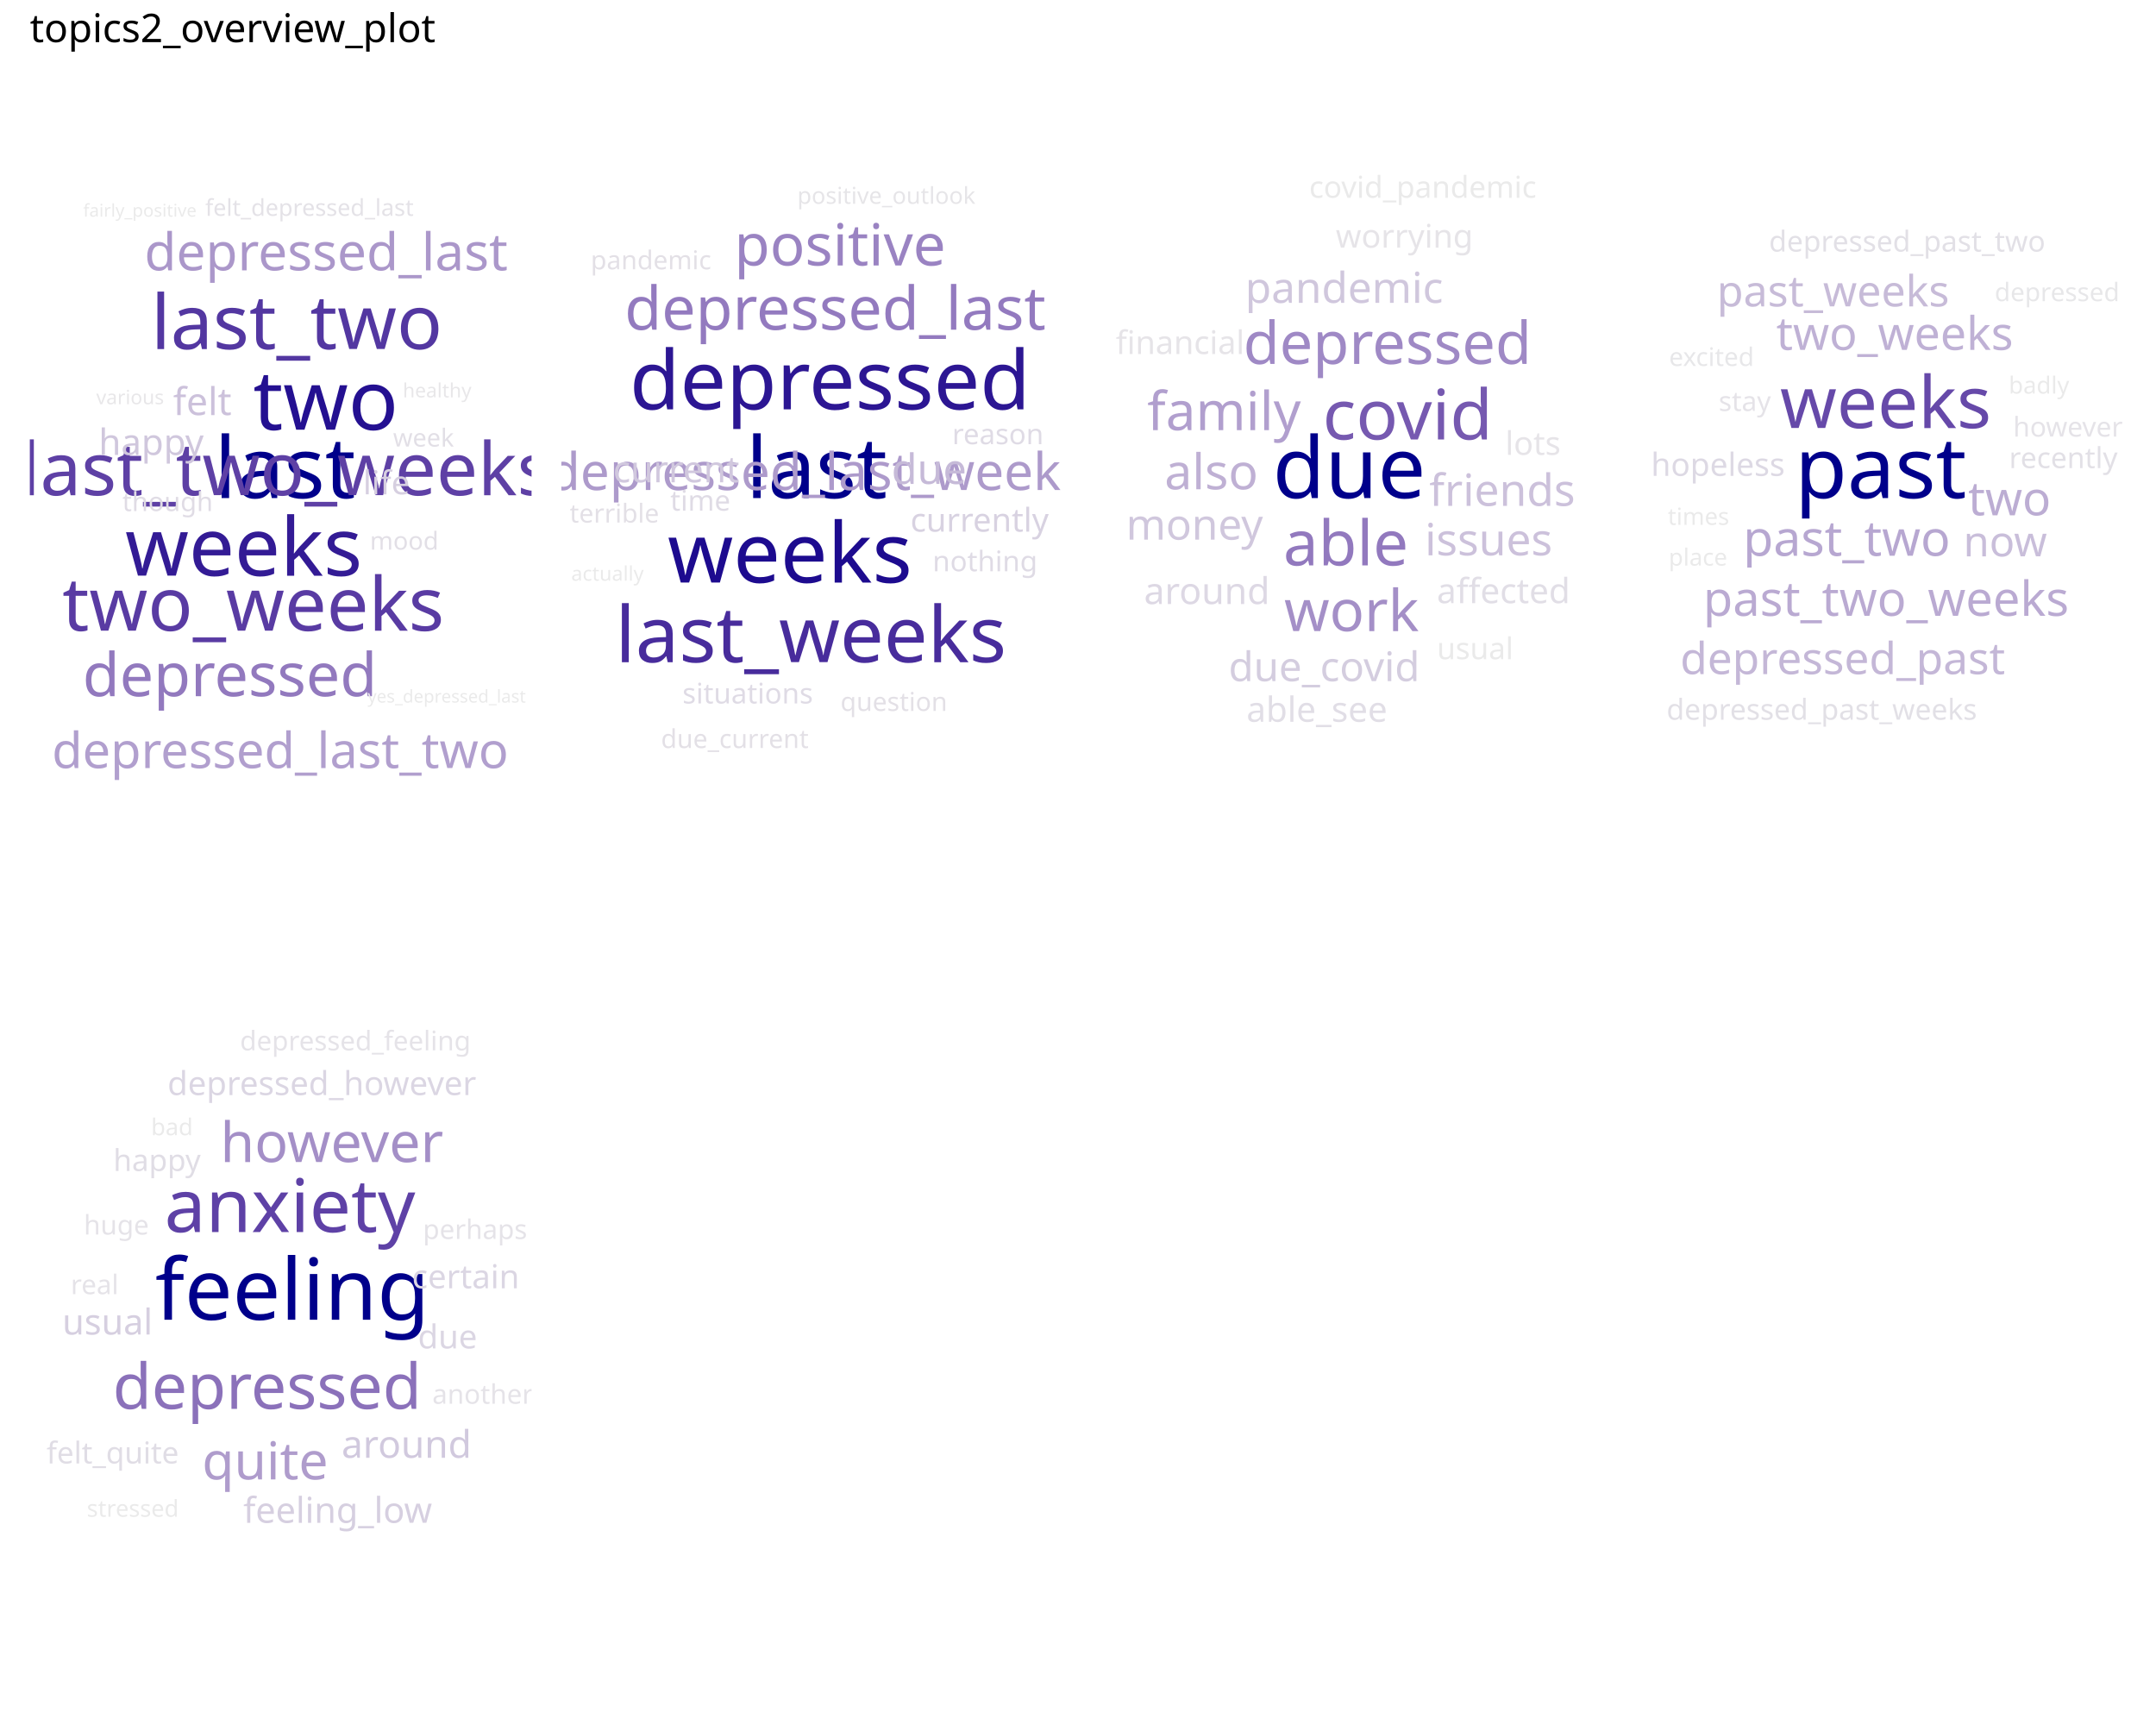
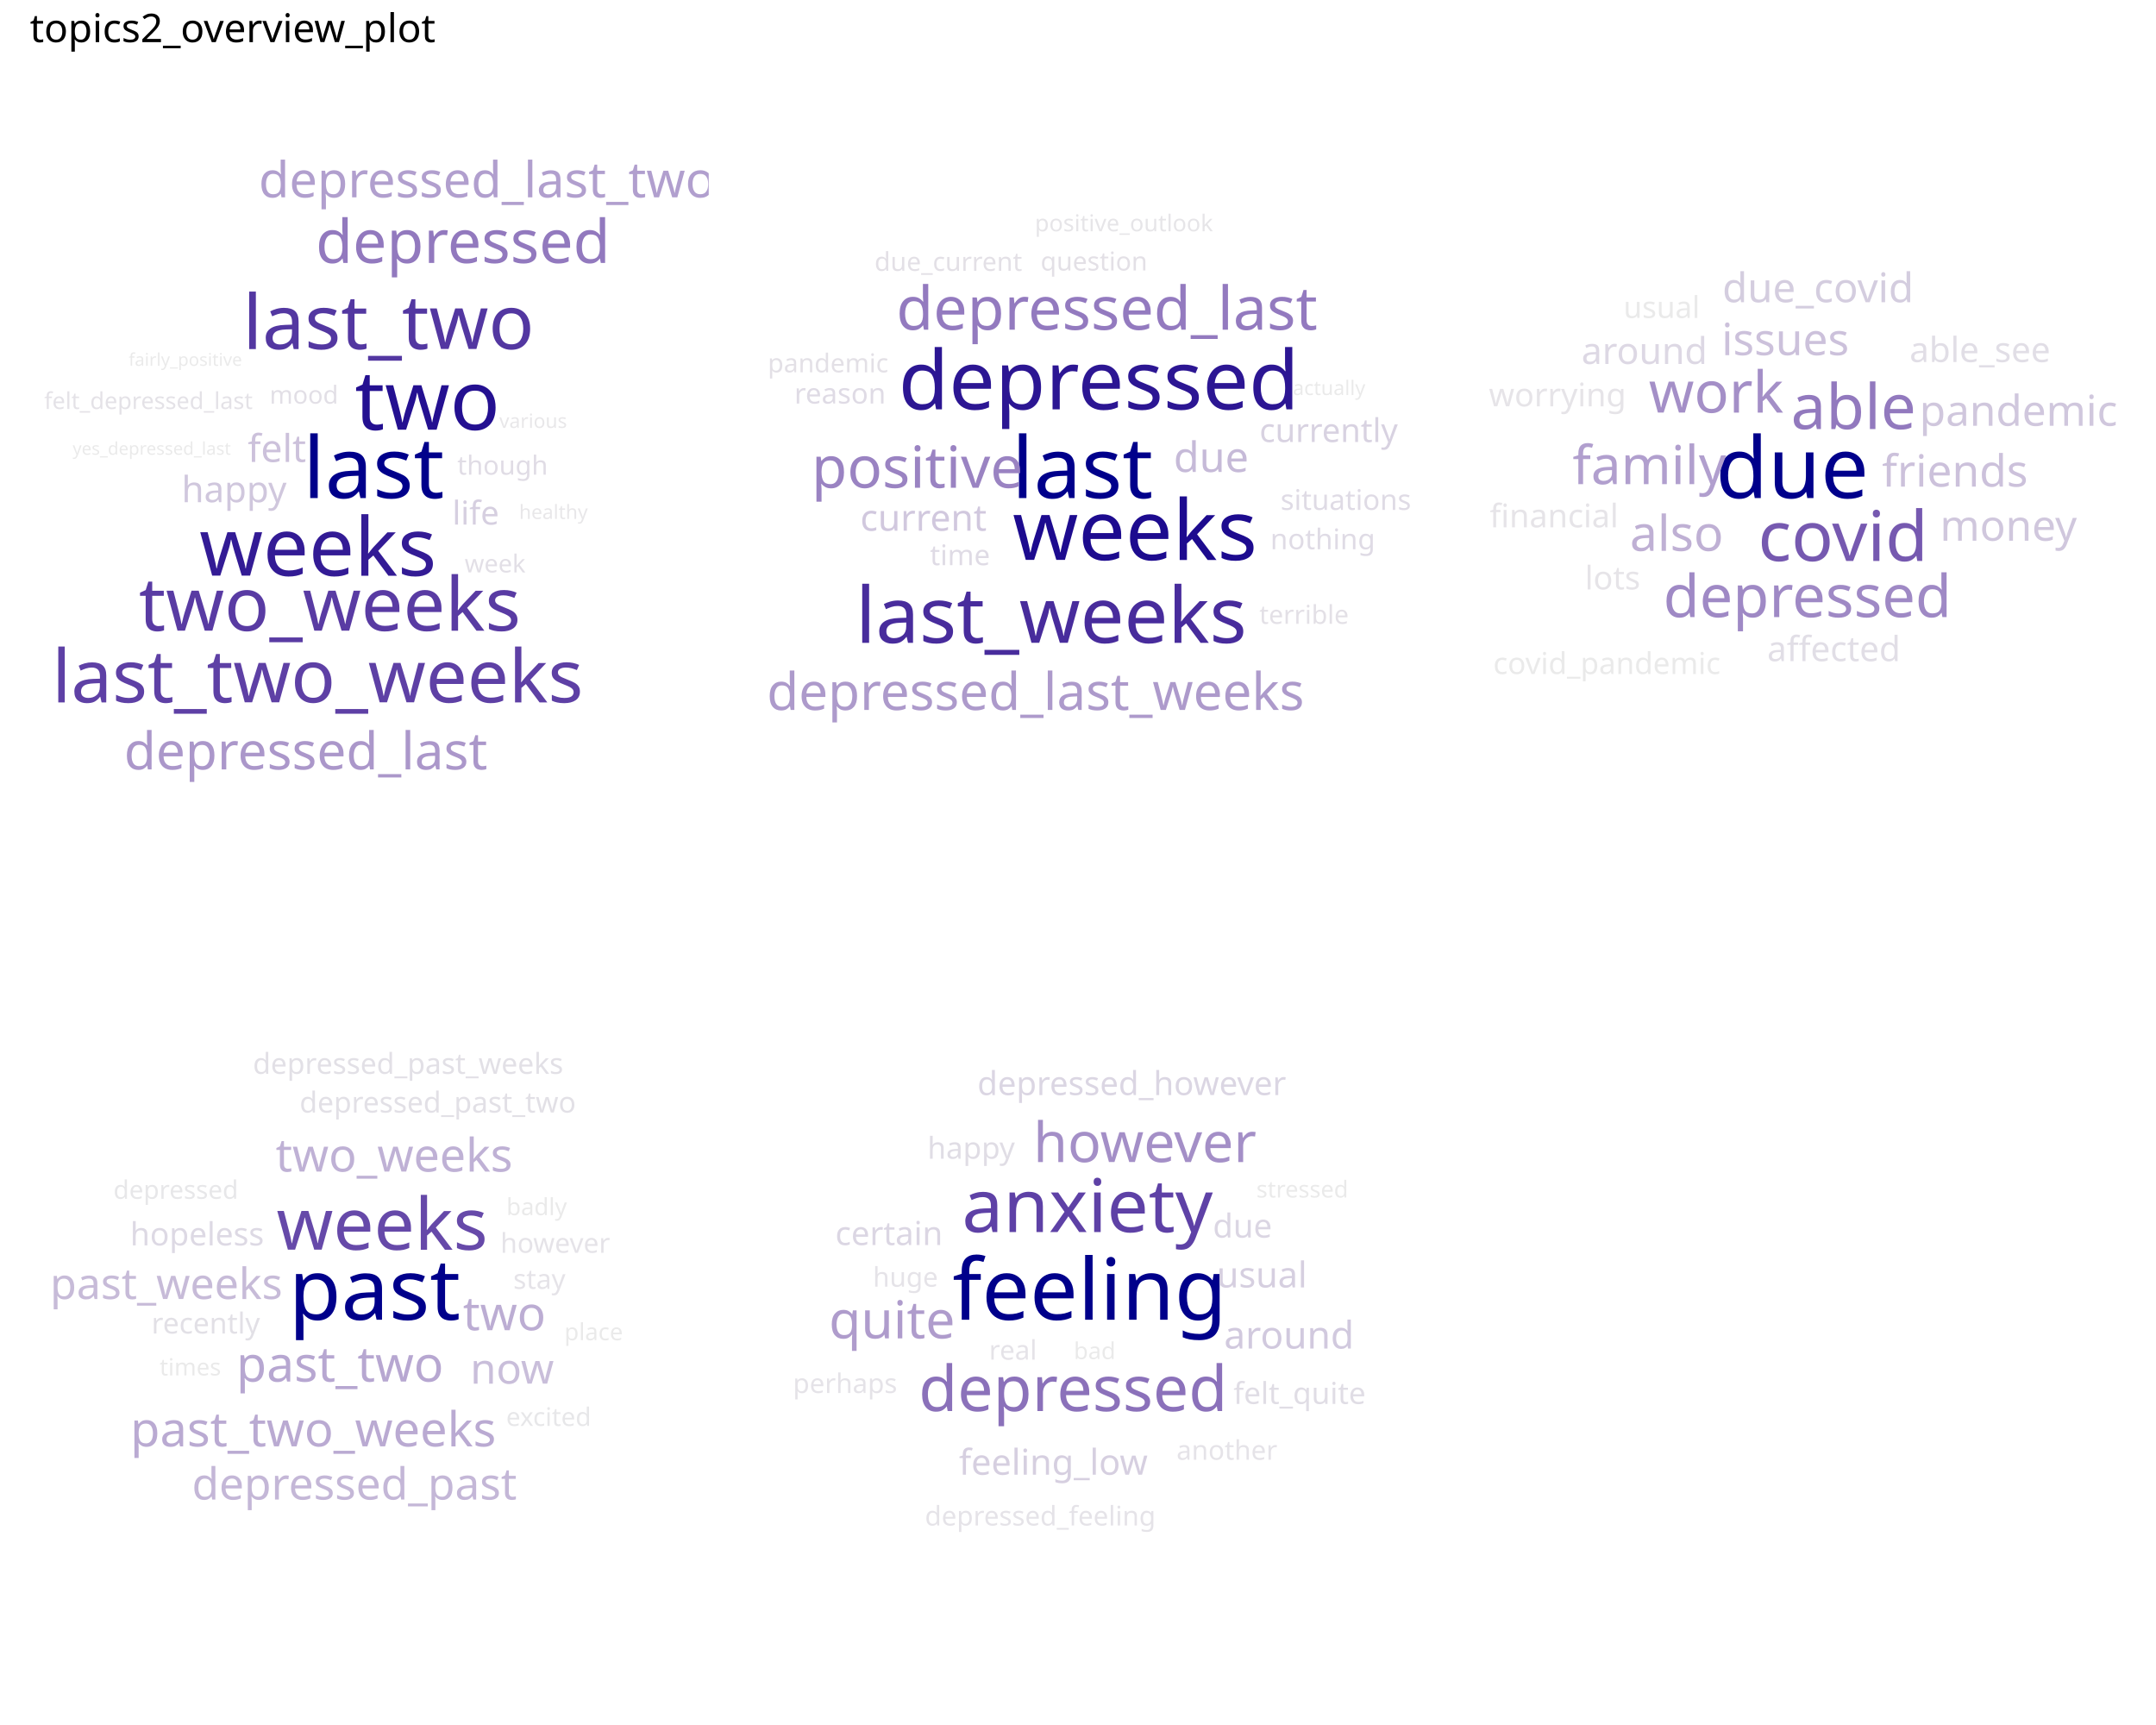
<svg xmlns="http://www.w3.org/2000/svg" class="svglite" data-engine-version="2.0" width="720.00pt" height="576.00pt" viewBox="0 0 720.00 576.00">
  <defs>
    <style type="text/css">
    .svglite line, .svglite polyline, .svglite polygon, .svglite path, .svglite rect, .svglite circle {
      fill: none;
      stroke: #000000;
      stroke-linecap: round;
      stroke-linejoin: round;
      stroke-miterlimit: 10.00;
    }
  </style>
  </defs>
  <rect width="100%" height="100%" style="stroke: none; fill: #FFFFFF;" />
  <defs>
    <clipPath id="cpMC4wMHw3MjAuMDB8MC4wMHw1NzYuMDA=">
      <rect x="0.00" y="0.00" width="720.00" height="576.00" />
    </clipPath>
  </defs>
  <g clip-path="url(#cpMC4wMHw3MjAuMDB8MC4wMHw1NzYuMDA=)">
    <rect x="0" y="0.00" width="720.00" height="576.00" style="stroke-width: 1.07; stroke: #FFFFFF; fill: #FFFFFF;" />
  </g>
  <defs>
    <clipPath id="cpOS45Nnw3MTAuMDR8MjcuMjd8NTY2LjA0">
      <rect x="9.96" y="27.27" width="700.07" height="538.77" />
    </clipPath>
  </defs>
  <g clip-path="url(#cpOS45Nnw3MTAuMDR8MjcuMjd8NTY2LjA0)">
</g>
  <g clip-path="url(#cpMC4wMHw3MjAuMDB8MC4wMHw1NzYuMDA=)">
</g>
  <defs>
-     <clipPath id="cpNC45OHwxODIuNDl8MjIuMjl8Mjk2LjY1">
-       <rect x="4.98" y="22.29" width="177.51" height="274.37" />
-     </clipPath>
-   </defs>
-   <g clip-path="url(#cpNC45OHwxODIuNDl8MjIuMjl8Mjk2LjY1)">
-     <rect x="4.98" y="22.29" width="177.51" height="274.37" style="stroke-width: 0.00; stroke: none;" />
-   </g>
-   <g clip-path="url(#cpMC4wMHw3MjAuMDB8MC4wMHw1NzYuMDA=)">
- </g>
-   <defs>
-     <clipPath id="cpMTgyLjQ5fDM2MC4wMHwyMi4yOXwyOTYuNjU=">
-       <rect x="182.49" y="22.29" width="177.51" height="274.37" />
-     </clipPath>
-   </defs>
-   <g clip-path="url(#cpMTgyLjQ5fDM2MC4wMHwyMi4yOXwyOTYuNjU=)">
-     <rect x="182.49" y="22.29" width="177.51" height="274.37" style="stroke-width: 0.00; stroke: none;" />
-   </g>
-   <g clip-path="url(#cpMC4wMHw3MjAuMDB8MC4wMHw1NzYuMDA=)">
- </g>
-   <defs>
-     <clipPath id="cpMzYwLjAwfDUzNy41MXwyMi4yOXwyOTYuNjU=">
-       <rect x="360.00" y="22.29" width="177.51" height="274.37" />
-     </clipPath>
-   </defs>
-   <g clip-path="url(#cpMzYwLjAwfDUzNy41MXwyMi4yOXwyOTYuNjU=)">
-     <rect x="360.00" y="22.29" width="177.51" height="274.37" style="stroke-width: 0.00; stroke: none;" />
-   </g>
-   <g clip-path="url(#cpMC4wMHw3MjAuMDB8MC4wMHw1NzYuMDA=)">
- </g>
-   <defs>
-     <clipPath id="cpNTM3LjUxfDcxNS4wMnwyMi4yOXwyOTYuNjU=">
-       <rect x="537.51" y="22.29" width="177.51" height="274.37" />
-     </clipPath>
-   </defs>
-   <g clip-path="url(#cpNTM3LjUxfDcxNS4wMnwyMi4yOXwyOTYuNjU=)">
-     <rect x="537.51" y="22.29" width="177.51" height="274.37" style="stroke-width: 0.00; stroke: none;" />
-   </g>
-   <g clip-path="url(#cpMC4wMHw3MjAuMDB8MC4wMHw1NzYuMDA=)">
- </g>
-   <defs>
-     <clipPath id="cpNC45OHwxODIuNDl8Mjk2LjY1fDU3MS4wMg==">
-       <rect x="4.98" y="296.65" width="177.51" height="274.37" />
-     </clipPath>
-   </defs>
-   <g clip-path="url(#cpNC45OHwxODIuNDl8Mjk2LjY1fDU3MS4wMg==)">
-     <rect x="4.98" y="296.65" width="177.51" height="274.37" style="stroke-width: 0.00; stroke: none;" />
-   </g>
-   <g clip-path="url(#cpMC4wMHw3MjAuMDB8MC4wMHw1NzYuMDA=)">
- </g>
-   <defs>
-     <clipPath id="cpOS45NnwxNzcuNTF8MjcuMjd8MjkxLjY3">
-       <rect x="9.96" y="27.27" width="167.55" height="264.40" />
-     </clipPath>
-   </defs>
-   <g clip-path="url(#cpOS45NnwxNzcuNTF8MjcuMjd8MjkxLjY3)">
-     <text x="71.59" y="166.31" style="font-size: 28.45px; fill: #00008B; font-family: sans;" textLength="44.28px" lengthAdjust="spacingAndGlyphs">last</text>
-     <text x="84.54" y="143.51" style="font-size: 27.69px; fill: #241091; font-family: sans;" textLength="43.09px" lengthAdjust="spacingAndGlyphs">two</text>
-     <text x="41.79" y="192.25" style="font-size: 27.06px; fill: #331B95; font-family: sans;" textLength="76.72px" lengthAdjust="spacingAndGlyphs">weeks</text>
-     <text x="50.43" y="116.56" style="font-size: 25.25px; fill: #5337A1; font-family: sans;" textLength="92.63px" lengthAdjust="spacingAndGlyphs">last_two</text>
-     <text x="20.78" y="210.61" style="font-size: 24.90px; fill: #593BA3; font-family: sans;" textLength="123.22px" lengthAdjust="spacingAndGlyphs">two_weeks</text>
-     <text x="7.05" y="165.37" style="font-size: 24.55px; fill: #5E40A5; font-family: sans;" textLength="173.37px" lengthAdjust="spacingAndGlyphs">last_two_weeks</text>
-     <text x="27.58" y="232.47" style="font-size: 20.12px; fill: #9279BE; font-family: sans;" textLength="93.98px" lengthAdjust="spacingAndGlyphs">depressed</text>
-     <text x="48.22" y="90.27" style="font-size: 17.36px; fill: #AB97CA; font-family: sans;" textLength="117.79px" lengthAdjust="spacingAndGlyphs">depressed_last</text>
-     <text x="17.34" y="256.47" style="font-size: 16.60px; fill: #B19FCE; font-family: sans;" textLength="147.70px" lengthAdjust="spacingAndGlyphs">depressed_last_two</text>
-     <text x="57.81" y="138.60" style="font-size: 12.79px; fill: #CCC1DB; font-family: sans;" textLength="17.07px" lengthAdjust="spacingAndGlyphs">felt</text>
-     <text x="32.94" y="151.91" style="font-size: 12.10px; fill: #D0C7DD; font-family: sans;" textLength="32.98px" lengthAdjust="spacingAndGlyphs">happy</text>
-     <text x="121.23" y="165.06" style="font-size: 10.98px; fill: #D6CFE0; font-family: sans;" textLength="14.04px" lengthAdjust="spacingAndGlyphs">life</text>
-     <text x="40.85" y="170.65" style="font-size: 8.81px; fill: #E0DCE5; font-family: sans;" textLength="26.94px" lengthAdjust="spacingAndGlyphs">though</text>
-     <text x="123.53" y="183.53" style="font-size: 8.31px; fill: #E2DFE6; font-family: sans;" textLength="20.78px" lengthAdjust="spacingAndGlyphs">mood</text>
-     <text x="131.27" y="149.12" style="font-size: 8.31px; fill: #E2DFE6; font-family: sans;" textLength="19.39px" lengthAdjust="spacingAndGlyphs">week</text>
-     <text x="68.53" y="72.07" style="font-size: 7.77px; fill: #E4E2E7; font-family: sans;" textLength="67.39px" lengthAdjust="spacingAndGlyphs">felt_depressed_last</text>
-     <text x="134.51" y="132.70" style="font-size: 6.57px; fill: #E8E7E9; font-family: sans;" textLength="21.18px" lengthAdjust="spacingAndGlyphs">healthy</text>
-     <text x="32.15" y="134.98" style="font-size: 6.57px; fill: #E8E7E9; font-family: sans;" textLength="21.18px" lengthAdjust="spacingAndGlyphs">various</text>
-     <text x="122.76" y="234.60" style="font-size: 5.88px; fill: #EAEAEA; font-family: sans;" textLength="52.28px" lengthAdjust="spacingAndGlyphs">yes_depressed_last</text>
-     <text x="27.79" y="72.34" style="font-size: 5.88px; fill: #EAEAEA; font-family: sans;" textLength="35.60px" lengthAdjust="spacingAndGlyphs">fairly_positive</text>
-   </g>
-   <g clip-path="url(#cpMC4wMHw3MjAuMDB8MC4wMHw1NzYuMDA=)">
- </g>
-   <defs>
-     <clipPath id="cpMTg3LjQ3fDM1NS4wMnwyNy4yN3wyOTEuNjc=">
-       <rect x="187.47" y="27.27" width="167.55" height="264.40" />
-     </clipPath>
-   </defs>
-   <g clip-path="url(#cpMTg3LjQ3fDM1NS4wMnwyNy4yN3wyOTEuNjc=)">
-     <text x="249.10" y="166.31" style="font-size: 28.45px; fill: #00008B; font-family: sans;" textLength="44.28px" lengthAdjust="spacingAndGlyphs">last</text>
-     <text x="222.93" y="194.54" style="font-size: 27.92px; fill: #1D0B8F; font-family: sans;" textLength="79.17px" lengthAdjust="spacingAndGlyphs">weeks</text>
-     <text x="210.26" y="136.69" style="font-size: 27.38px; fill: #2C1693; font-family: sans;" textLength="127.89px" lengthAdjust="spacingAndGlyphs">depressed</text>
-     <text x="205.48" y="221.12" style="font-size: 25.97px; fill: #482C9C; font-family: sans;" textLength="128.53px" lengthAdjust="spacingAndGlyphs">last_weeks</text>
-     <text x="208.59" y="110.10" style="font-size: 20.12px; fill: #937ABF; font-family: sans;" textLength="136.49px" lengthAdjust="spacingAndGlyphs">depressed_last</text>
-     <text x="245.21" y="88.64" style="font-size: 19.36px; fill: #9A83C2; font-family: sans;" textLength="65.66px" lengthAdjust="spacingAndGlyphs">positive</text>
-     <text x="183.13" y="163.63" style="font-size: 17.32px; fill: #AD9ACB; font-family: sans;" textLength="176.22px" lengthAdjust="spacingAndGlyphs">depressed_last_weeks</text>
-     <text x="297.71" y="161.59" style="font-size: 13.96px; fill: #C6BAD8; font-family: sans;" textLength="23.30px" lengthAdjust="spacingAndGlyphs">due</text>
-     <text x="204.70" y="161.05" style="font-size: 12.25px; fill: #D1C8DE; font-family: sans;" textLength="38.13px" lengthAdjust="spacingAndGlyphs">current</text>
-     <text x="304.02" y="177.52" style="font-size: 10.96px; fill: #D8D2E1; font-family: sans;" textLength="42.02px" lengthAdjust="spacingAndGlyphs">currently</text>
-     <text x="311.42" y="190.75" style="font-size: 9.49px; fill: #DFDBE5; font-family: sans;" textLength="31.14px" lengthAdjust="spacingAndGlyphs">nothing</text>
-     <text x="223.84" y="170.51" style="font-size: 9.49px; fill: #DFDBE5; font-family: sans;" textLength="17.93px" lengthAdjust="spacingAndGlyphs">time</text>
-     <text x="227.89" y="234.90" style="font-size: 9.49px; fill: #DFDBE5; font-family: sans;" textLength="40.10px" lengthAdjust="spacingAndGlyphs">situations</text>
-     <text x="317.97" y="148.33" style="font-size: 9.49px; fill: #DFDBE5; font-family: sans;" textLength="29.03px" lengthAdjust="spacingAndGlyphs">reason</text>
-     <text x="280.66" y="237.38" style="font-size: 8.67px; fill: #E3E0E6; font-family: sans;" textLength="32.77px" lengthAdjust="spacingAndGlyphs">question</text>
-     <text x="197.25" y="89.92" style="font-size: 8.67px; fill: #E3E0E6; font-family: sans;" textLength="37.58px" lengthAdjust="spacingAndGlyphs">pandemic</text>
-     <text x="190.23" y="174.48" style="font-size: 8.67px; fill: #E3E0E6; font-family: sans;" textLength="26.49px" lengthAdjust="spacingAndGlyphs">terrible</text>
-     <text x="220.74" y="249.77" style="font-size: 8.67px; fill: #E3E0E6; font-family: sans;" textLength="46.25px" lengthAdjust="spacingAndGlyphs">due_current</text>
-     <text x="266.26" y="68.05" style="font-size: 7.75px; fill: #E6E5E8; font-family: sans;" textLength="55.61px" lengthAdjust="spacingAndGlyphs">positive_outlook</text>
-     <text x="190.75" y="193.90" style="font-size: 6.72px; fill: #EAEAEA; font-family: sans;" textLength="22.78px" lengthAdjust="spacingAndGlyphs">actually</text>
-   </g>
-   <g clip-path="url(#cpMC4wMHw3MjAuMDB8MC4wMHw1NzYuMDA=)">
- </g>
-   <defs>
-     <clipPath id="cpMzY0Ljk4fDUzMi41M3wyNy4yN3wyOTEuNjc=">
-       <rect x="364.98" y="27.27" width="167.55" height="264.40" />
-     </clipPath>
-   </defs>
-   <g clip-path="url(#cpMzY0Ljk4fDUzMi41M3wyNy4yN3wyOTEuNjc=)">
-     <text x="425.02" y="166.31" style="font-size: 28.45px; fill: #00008B; font-family: sans;" textLength="47.48px" lengthAdjust="spacingAndGlyphs">due</text>
-     <text x="441.69" y="146.75" style="font-size: 23.23px; fill: #7659B0; font-family: sans;" textLength="54.25px" lengthAdjust="spacingAndGlyphs">covid</text>
-     <text x="428.52" y="188.80" style="font-size: 20.94px; fill: #9279BE; font-family: sans;" textLength="39.59px" lengthAdjust="spacingAndGlyphs">able</text>
-     <text x="415.20" y="121.52" style="font-size: 19.70px; fill: #9F89C5; font-family: sans;" textLength="92.01px" lengthAdjust="spacingAndGlyphs">depressed</text>
-     <text x="428.84" y="210.73" style="font-size: 19.26px; fill: #A48FC7; font-family: sans;" textLength="40.69px" lengthAdjust="spacingAndGlyphs">work</text>
-     <text x="383.12" y="143.63" style="font-size: 17.90px; fill: #B19FCE; font-family: sans;" textLength="46.76px" lengthAdjust="spacingAndGlyphs">family</text>
-     <text x="388.89" y="163.38" style="font-size: 16.43px; fill: #BFB0D4; font-family: sans;" textLength="30.15px" lengthAdjust="spacingAndGlyphs">also</text>
-     <text x="475.82" y="185.44" style="font-size: 14.81px; fill: #CCC1DB; font-family: sans;" textLength="42.00px" lengthAdjust="spacingAndGlyphs">issues</text>
-     <text x="477.31" y="168.92" style="font-size: 14.81px; fill: #CCC1DB; font-family: sans;" textLength="44.46px" lengthAdjust="spacingAndGlyphs">friends</text>
-     <text x="415.82" y="101.13" style="font-size: 14.23px; fill: #D0C7DD; font-family: sans;" textLength="61.72px" lengthAdjust="spacingAndGlyphs">pandemic</text>
-     <text x="376.05" y="180.20" style="font-size: 14.23px; fill: #D0C7DD; font-family: sans;" textLength="42.73px" lengthAdjust="spacingAndGlyphs">money</text>
-     <text x="410.28" y="227.45" style="font-size: 13.63px; fill: #D4CDDF; font-family: sans;" textLength="62.13px" lengthAdjust="spacingAndGlyphs">due_covid</text>
-     <text x="382.03" y="201.70" style="font-size: 12.33px; fill: #DDD8E4; font-family: sans;" textLength="38.38px" lengthAdjust="spacingAndGlyphs">around</text>
-     <text x="479.83" y="201.41" style="font-size: 11.62px; fill: #E1DEE6; font-family: sans;" textLength="41.36px" lengthAdjust="spacingAndGlyphs">affected</text>
-     <text x="416.26" y="241.01" style="font-size: 11.62px; fill: #E1DEE6; font-family: sans;" textLength="47.18px" lengthAdjust="spacingAndGlyphs">able_see</text>
-     <text x="446.08" y="82.70" style="font-size: 10.87px; fill: #E6E4E8; font-family: sans;" textLength="41.09px" lengthAdjust="spacingAndGlyphs">worrying</text>
-     <text x="372.61" y="118.21" style="font-size: 10.87px; fill: #E6E4E8; font-family: sans;" textLength="39.89px" lengthAdjust="spacingAndGlyphs">financial</text>
-     <text x="502.69" y="151.88" style="font-size: 10.87px; fill: #E6E4E8; font-family: sans;" textLength="16.92px" lengthAdjust="spacingAndGlyphs">lots</text>
-     <text x="479.87" y="220.12" style="font-size: 10.07px; fill: #EAEAEA; font-family: sans;" textLength="24.07px" lengthAdjust="spacingAndGlyphs">usual</text>
-     <text x="437.20" y="66.04" style="font-size: 10.07px; fill: #EAEAEA; font-family: sans;" textLength="72.77px" lengthAdjust="spacingAndGlyphs">covid_pandemic</text>
-   </g>
-   <g clip-path="url(#cpMC4wMHw3MjAuMDB8MC4wMHw1NzYuMDA=)">
- </g>
-   <defs>
-     <clipPath id="cpNTQyLjQ5fDcxMC4wNHwyNy4yN3wyOTEuNjc=">
-       <rect x="542.49" y="27.27" width="167.55" height="264.40" />
-     </clipPath>
-   </defs>
-   <g clip-path="url(#cpNTQyLjQ5fDcxMC4wNHwyNy4yN3wyOTEuNjc=)">
-     <text x="599.37" y="166.31" style="font-size: 28.45px; fill: #00008B; font-family: sans;" textLength="53.79px" lengthAdjust="spacingAndGlyphs">past</text>
-     <text x="594.44" y="142.94" style="font-size: 24.11px; fill: #6649A9; font-family: sans;" textLength="68.36px" lengthAdjust="spacingAndGlyphs">weeks</text>
-     <text x="582.12" y="185.59" style="font-size: 16.43px; fill: #B7A7D1; font-family: sans;" textLength="65.77px" lengthAdjust="spacingAndGlyphs">past_two</text>
-     <text x="568.77" y="205.64" style="font-size: 16.11px; fill: #BAAAD2; font-family: sans;" textLength="119.14px" lengthAdjust="spacingAndGlyphs">past_two_weeks</text>
-     <text x="657.25" y="172.08" style="font-size: 15.79px; fill: #BCADD3; font-family: sans;" textLength="24.57px" lengthAdjust="spacingAndGlyphs">two</text>
-     <text x="593.18" y="116.84" style="font-size: 15.45px; fill: #BFB1D5; font-family: sans;" textLength="76.46px" lengthAdjust="spacingAndGlyphs">two_weeks</text>
-     <text x="561.10" y="225.10" style="font-size: 14.77px; fill: #C4B7D7; font-family: sans;" textLength="105.10px" lengthAdjust="spacingAndGlyphs">depressed_past</text>
-     <text x="573.36" y="102.32" style="font-size: 14.41px; fill: #C7BBD8; font-family: sans;" textLength="76.12px" lengthAdjust="spacingAndGlyphs">past_weeks</text>
-     <text x="655.66" y="185.78" style="font-size: 14.05px; fill: #C9BEDA; font-family: sans;" textLength="25.77px" lengthAdjust="spacingAndGlyphs">now</text>
-     <text x="551.36" y="158.90" style="font-size: 10.69px; fill: #DDD9E4; font-family: sans;" textLength="42.80px" lengthAdjust="spacingAndGlyphs">hopeless</text>
-     <text x="590.76" y="84.01" style="font-size: 9.67px; fill: #E2E0E6; font-family: sans;" textLength="89.25px" lengthAdjust="spacingAndGlyphs">depressed_past_two</text>
-     <text x="670.93" y="156.30" style="font-size: 9.67px; fill: #E2E0E6; font-family: sans;" textLength="33.87px" lengthAdjust="spacingAndGlyphs">recently</text>
-     <text x="556.56" y="240.33" style="font-size: 9.67px; fill: #E2E0E6; font-family: sans;" textLength="101.62px" lengthAdjust="spacingAndGlyphs">depressed_past_weeks</text>
-     <text x="573.96" y="137.23" style="font-size: 9.12px; fill: #E5E3E8; font-family: sans;" textLength="16.73px" lengthAdjust="spacingAndGlyphs">stay</text>
-     <text x="672.26" y="145.79" style="font-size: 9.12px; fill: #E5E3E8; font-family: sans;" textLength="34.47px" lengthAdjust="spacingAndGlyphs">however</text>
-     <text x="666.12" y="100.57" style="font-size: 8.53px; fill: #E7E7E9; font-family: sans;" textLength="39.84px" lengthAdjust="spacingAndGlyphs">depressed</text>
-     <text x="557.37" y="122.20" style="font-size: 8.53px; fill: #E7E7E9; font-family: sans;" textLength="27.03px" lengthAdjust="spacingAndGlyphs">excited</text>
-     <text x="670.81" y="131.42" style="font-size: 7.90px; fill: #EAEAEA; font-family: sans;" textLength="18.88px" lengthAdjust="spacingAndGlyphs">badly</text>
-     <text x="556.97" y="175.26" style="font-size: 7.90px; fill: #EAEAEA; font-family: sans;" textLength="18.87px" lengthAdjust="spacingAndGlyphs">times</text>
-     <text x="557.25" y="188.86" style="font-size: 7.90px; fill: #EAEAEA; font-family: sans;" textLength="18.88px" lengthAdjust="spacingAndGlyphs">place</text>
-   </g>
-   <g clip-path="url(#cpMC4wMHw3MjAuMDB8MC4wMHw1NzYuMDA=)">
- </g>
-   <defs>
-     <clipPath id="cpOS45NnwxNzcuNTF8MzAxLjYzfDU2Ni4wNA==">
-       <rect x="9.96" y="301.63" width="167.55" height="264.40" />
-     </clipPath>
-   </defs>
-   <g clip-path="url(#cpOS45NnwxNzcuNTF8MzAxLjYzfDU2Ni4wNA==)">
-     <text x="51.82" y="440.67" style="font-size: 28.45px; fill: #00008B; font-family: sans;" textLength="83.84px" lengthAdjust="spacingAndGlyphs">feeling</text>
-     <text x="54.89" y="411.40" style="font-size: 24.64px; fill: #5E41A6; font-family: sans;" textLength="78.09px" lengthAdjust="spacingAndGlyphs">anxiety</text>
-     <text x="37.65" y="470.43" style="font-size: 21.10px; fill: #8B71BA; font-family: sans;" textLength="98.57px" lengthAdjust="spacingAndGlyphs">depressed</text>
-     <text x="73.56" y="388.02" style="font-size: 18.55px; fill: #A48FC7; font-family: sans;" textLength="70.14px" lengthAdjust="spacingAndGlyphs">however</text>
-     <text x="67.48" y="493.99" style="font-size: 17.43px; fill: #AF9CCC; font-family: sans;" textLength="37.79px" lengthAdjust="spacingAndGlyphs">quite</text>
-     <text x="114.06" y="486.78" style="font-size: 12.73px; fill: #D1C9DE; font-family: sans;" textLength="39.64px" lengthAdjust="spacingAndGlyphs">around</text>
-     <text x="20.80" y="445.62" style="font-size: 11.91px; fill: #D6CFE0; font-family: sans;" textLength="28.48px" lengthAdjust="spacingAndGlyphs">usual</text>
-     <text x="81.24" y="508.49" style="font-size: 11.91px; fill: #D6CFE0; font-family: sans;" textLength="59.59px" lengthAdjust="spacingAndGlyphs">feeling_low</text>
-     <text x="139.56" y="450.26" style="font-size: 11.03px; fill: #DBD6E3; font-family: sans;" textLength="18.40px" lengthAdjust="spacingAndGlyphs">due</text>
-     <text x="55.93" y="365.66" style="font-size: 11.03px; fill: #DBD6E3; font-family: sans;" textLength="99.33px" lengthAdjust="spacingAndGlyphs">depressed_however</text>
-     <text x="137.57" y="430.18" style="font-size: 11.03px; fill: #DBD6E3; font-family: sans;" textLength="33.10px" lengthAdjust="spacingAndGlyphs">certain</text>
-     <text x="37.83" y="391.01" style="font-size: 10.07px; fill: #E0DDE5; font-family: sans;" textLength="27.44px" lengthAdjust="spacingAndGlyphs">happy</text>
-     <text x="15.53" y="488.67" style="font-size: 10.07px; fill: #E0DDE5; font-family: sans;" textLength="40.86px" lengthAdjust="spacingAndGlyphs">felt_quite</text>
-     <text x="80.15" y="350.73" style="font-size: 9.01px; fill: #E5E3E8; font-family: sans;" textLength="73.63px" lengthAdjust="spacingAndGlyphs">depressed_feeling</text>
-     <text x="141.23" y="413.71" style="font-size: 9.01px; fill: #E5E3E8; font-family: sans;" textLength="32.56px" lengthAdjust="spacingAndGlyphs">perhaps</text>
-     <text x="27.98" y="412.23" style="font-size: 9.01px; fill: #E5E3E8; font-family: sans;" textLength="20.04px" lengthAdjust="spacingAndGlyphs">huge</text>
-     <text x="23.61" y="432.13" style="font-size: 9.01px; fill: #E5E3E8; font-family: sans;" textLength="15.02px" lengthAdjust="spacingAndGlyphs">real</text>
-     <text x="144.36" y="468.73" style="font-size: 9.01px; fill: #E5E3E8; font-family: sans;" textLength="30.55px" lengthAdjust="spacingAndGlyphs">another</text>
-     <text x="50.46" y="379.07" style="font-size: 7.80px; fill: #EAEAEA; font-family: sans;" textLength="13.02px" lengthAdjust="spacingAndGlyphs">bad</text>
-     <text x="29.00" y="506.46" style="font-size: 7.80px; fill: #EAEAEA; font-family: sans;" textLength="29.50px" lengthAdjust="spacingAndGlyphs">stressed</text>
+     <clipPath id="cpNC45OHwyNDEuNjZ8MjIuMjl8Mjk2LjY1">
+       <rect x="4.98" y="22.29" width="236.68" height="274.37" />
+     </clipPath>
+   </defs>
+   <g clip-path="url(#cpNC45OHwyNDEuNjZ8MjIuMjl8Mjk2LjY1)">
+     <rect x="4.98" y="22.29" width="236.68" height="274.37" style="stroke-width: 0.00; stroke: none;" />
+   </g>
+   <g clip-path="url(#cpMC4wMHw3MjAuMDB8MC4wMHw1NzYuMDA=)">
+ </g>
+   <defs>
+     <clipPath id="cpMjQxLjY2fDQ3OC4zNHwyMi4yOXwyOTYuNjU=">
+       <rect x="241.66" y="22.29" width="236.68" height="274.37" />
+     </clipPath>
+   </defs>
+   <g clip-path="url(#cpMjQxLjY2fDQ3OC4zNHwyMi4yOXwyOTYuNjU=)">
+     <rect x="241.66" y="22.29" width="236.68" height="274.37" style="stroke-width: 0.00; stroke: none;" />
+   </g>
+   <g clip-path="url(#cpMC4wMHw3MjAuMDB8MC4wMHw1NzYuMDA=)">
+ </g>
+   <defs>
+     <clipPath id="cpNDc4LjM0fDcxNS4wMnwyMi4yOXwyOTYuNjU=">
+       <rect x="478.34" y="22.29" width="236.68" height="274.37" />
+     </clipPath>
+   </defs>
+   <g clip-path="url(#cpNDc4LjM0fDcxNS4wMnwyMi4yOXwyOTYuNjU=)">
+     <rect x="478.34" y="22.29" width="236.68" height="274.37" style="stroke-width: 0.00; stroke: none;" />
+   </g>
+   <g clip-path="url(#cpMC4wMHw3MjAuMDB8MC4wMHw1NzYuMDA=)">
+ </g>
+   <defs>
+     <clipPath id="cpNC45OHwyNDEuNjZ8Mjk2LjY1fDU3MS4wMg==">
+       <rect x="4.98" y="296.65" width="236.68" height="274.37" />
+     </clipPath>
+   </defs>
+   <g clip-path="url(#cpNC45OHwyNDEuNjZ8Mjk2LjY1fDU3MS4wMg==)">
+     <rect x="4.98" y="296.65" width="236.68" height="274.37" style="stroke-width: 0.00; stroke: none;" />
+   </g>
+   <g clip-path="url(#cpMC4wMHw3MjAuMDB8MC4wMHw1NzYuMDA=)">
+ </g>
+   <defs>
+     <clipPath id="cpMjQxLjY2fDQ3OC4zNHwyOTYuNjV8NTcxLjAy">
+       <rect x="241.66" y="296.65" width="236.68" height="274.37" />
+     </clipPath>
+   </defs>
+   <g clip-path="url(#cpMjQxLjY2fDQ3OC4zNHwyOTYuNjV8NTcxLjAy)">
+     <rect x="241.66" y="296.65" width="236.68" height="274.37" style="stroke-width: 0.00; stroke: none;" />
+   </g>
+   <g clip-path="url(#cpMC4wMHw3MjAuMDB8MC4wMHw1NzYuMDA=)">
+ </g>
+   <defs>
+     <clipPath id="cpOS45NnwyMzYuNjh8MjcuMjd8MjkxLjY3">
+       <rect x="9.96" y="27.27" width="226.72" height="264.40" />
+     </clipPath>
+   </defs>
+   <g clip-path="url(#cpOS45NnwyMzYuNjh8MjcuMjd8MjkxLjY3)">
+     <text x="101.18" y="166.31" style="font-size: 28.45px; fill: #00008B; font-family: sans;" textLength="44.28px" lengthAdjust="spacingAndGlyphs">last</text>
+     <text x="118.49" y="143.51" style="font-size: 27.69px; fill: #241091; font-family: sans;" textLength="43.09px" lengthAdjust="spacingAndGlyphs">two</text>
+     <text x="66.58" y="192.25" style="font-size: 27.06px; fill: #331B95; font-family: sans;" textLength="76.72px" lengthAdjust="spacingAndGlyphs">weeks</text>
+     <text x="81.07" y="116.56" style="font-size: 25.25px; fill: #5337A1; font-family: sans;" textLength="92.63px" lengthAdjust="spacingAndGlyphs">last_two</text>
+     <text x="46.35" y="210.61" style="font-size: 24.90px; fill: #593BA3; font-family: sans;" textLength="123.22px" lengthAdjust="spacingAndGlyphs">two_weeks</text>
+     <text x="17.37" y="234.55" style="font-size: 24.55px; fill: #5E40A5; font-family: sans;" textLength="173.37px" lengthAdjust="spacingAndGlyphs">last_two_weeks</text>
+     <text x="105.43" y="87.80" style="font-size: 20.12px; fill: #9279BE; font-family: sans;" textLength="93.98px" lengthAdjust="spacingAndGlyphs">depressed</text>
+     <text x="41.42" y="256.92" style="font-size: 17.36px; fill: #AB97CA; font-family: sans;" textLength="117.79px" lengthAdjust="spacingAndGlyphs">depressed_last</text>
+     <text x="86.40" y="65.90" style="font-size: 16.60px; fill: #B19FCE; font-family: sans;" textLength="147.70px" lengthAdjust="spacingAndGlyphs">depressed_last_two</text>
+     <text x="82.71" y="154.25" style="font-size: 12.79px; fill: #CCC1DB; font-family: sans;" textLength="17.07px" lengthAdjust="spacingAndGlyphs">felt</text>
+     <text x="60.64" y="167.69" style="font-size: 12.10px; fill: #D0C7DD; font-family: sans;" textLength="32.98px" lengthAdjust="spacingAndGlyphs">happy</text>
+     <text x="151.04" y="175.16" style="font-size: 10.98px; fill: #D6CFE0; font-family: sans;" textLength="14.04px" lengthAdjust="spacingAndGlyphs">life</text>
+     <text x="152.71" y="158.49" style="font-size: 8.81px; fill: #E0DCE5; font-family: sans;" textLength="26.94px" lengthAdjust="spacingAndGlyphs">though</text>
+     <text x="90.04" y="134.79" style="font-size: 8.31px; fill: #E2DFE6; font-family: sans;" textLength="20.78px" lengthAdjust="spacingAndGlyphs">mood</text>
+     <text x="155.17" y="191.15" style="font-size: 8.31px; fill: #E2DFE6; font-family: sans;" textLength="19.39px" lengthAdjust="spacingAndGlyphs">week</text>
+     <text x="14.77" y="136.57" style="font-size: 7.77px; fill: #E4E2E7; font-family: sans;" textLength="67.39px" lengthAdjust="spacingAndGlyphs">felt_depressed_last</text>
+     <text x="173.36" y="173.29" style="font-size: 6.57px; fill: #E8E7E9; font-family: sans;" textLength="21.18px" lengthAdjust="spacingAndGlyphs">healthy</text>
+     <text x="166.74" y="142.89" style="font-size: 6.57px; fill: #E8E7E9; font-family: sans;" textLength="21.18px" lengthAdjust="spacingAndGlyphs">various</text>
+     <text x="24.26" y="151.84" style="font-size: 5.88px; fill: #EAEAEA; font-family: sans;" textLength="52.28px" lengthAdjust="spacingAndGlyphs">yes_depressed_last</text>
+     <text x="42.98" y="122.15" style="font-size: 5.88px; fill: #EAEAEA; font-family: sans;" textLength="35.60px" lengthAdjust="spacingAndGlyphs">fairly_positive</text>
+   </g>
+   <g clip-path="url(#cpMC4wMHw3MjAuMDB8MC4wMHw1NzYuMDA=)">
+ </g>
+   <defs>
+     <clipPath id="cpMjQ2LjY0fDQ3My4zNnwyNy4yN3wyOTEuNjc=">
+       <rect x="246.64" y="27.27" width="226.72" height="264.40" />
+     </clipPath>
+   </defs>
+   <g clip-path="url(#cpMjQ2LjY0fDQ3My4zNnwyNy4yN3wyOTEuNjc=)">
+     <text x="337.86" y="166.31" style="font-size: 28.45px; fill: #00008B; font-family: sans;" textLength="44.28px" lengthAdjust="spacingAndGlyphs">last</text>
+     <text x="338.15" y="186.98" style="font-size: 27.92px; fill: #1D0B8F; font-family: sans;" textLength="79.17px" lengthAdjust="spacingAndGlyphs">weeks</text>
+     <text x="300.05" y="136.69" style="font-size: 27.38px; fill: #2C1693; font-family: sans;" textLength="127.89px" lengthAdjust="spacingAndGlyphs">depressed</text>
+     <text x="285.74" y="214.66" style="font-size: 25.97px; fill: #482C9C; font-family: sans;" textLength="128.53px" lengthAdjust="spacingAndGlyphs">last_weeks</text>
+     <text x="299.32" y="110.10" style="font-size: 20.12px; fill: #937ABF; font-family: sans;" textLength="136.49px" lengthAdjust="spacingAndGlyphs">depressed_last</text>
+     <text x="271.01" y="162.88" style="font-size: 19.36px; fill: #9A83C2; font-family: sans;" textLength="65.66px" lengthAdjust="spacingAndGlyphs">positive</text>
+     <text x="256.09" y="237.07" style="font-size: 17.32px; fill: #AD9ACB; font-family: sans;" textLength="176.22px" lengthAdjust="spacingAndGlyphs">depressed_last_weeks</text>
+     <text x="391.93" y="157.59" style="font-size: 13.96px; fill: #C6BAD8; font-family: sans;" textLength="23.30px" lengthAdjust="spacingAndGlyphs">due</text>
+     <text x="287.28" y="177.22" style="font-size: 12.25px; fill: #D1C8DE; font-family: sans;" textLength="38.13px" lengthAdjust="spacingAndGlyphs">current</text>
+     <text x="420.59" y="147.60" style="font-size: 10.96px; fill: #D8D2E1; font-family: sans;" textLength="42.02px" lengthAdjust="spacingAndGlyphs">currently</text>
+     <text x="424.21" y="183.39" style="font-size: 9.49px; fill: #DFDBE5; font-family: sans;" textLength="31.14px" lengthAdjust="spacingAndGlyphs">nothing</text>
+     <text x="310.56" y="188.72" style="font-size: 9.49px; fill: #DFDBE5; font-family: sans;" textLength="17.93px" lengthAdjust="spacingAndGlyphs">time</text>
+     <text x="427.63" y="170.26" style="font-size: 9.49px; fill: #DFDBE5; font-family: sans;" textLength="40.10px" lengthAdjust="spacingAndGlyphs">situations</text>
+     <text x="265.26" y="134.75" style="font-size: 9.49px; fill: #DFDBE5; font-family: sans;" textLength="29.03px" lengthAdjust="spacingAndGlyphs">reason</text>
+     <text x="347.49" y="90.32" style="font-size: 8.67px; fill: #E3E0E6; font-family: sans;" textLength="32.77px" lengthAdjust="spacingAndGlyphs">question</text>
+     <text x="256.39" y="124.32" style="font-size: 8.67px; fill: #E3E0E6; font-family: sans;" textLength="37.58px" lengthAdjust="spacingAndGlyphs">pandemic</text>
+     <text x="420.56" y="208.30" style="font-size: 8.67px; fill: #E3E0E6; font-family: sans;" textLength="26.49px" lengthAdjust="spacingAndGlyphs">terrible</text>
+     <text x="292.04" y="90.44" style="font-size: 8.67px; fill: #E3E0E6; font-family: sans;" textLength="46.25px" lengthAdjust="spacingAndGlyphs">due_current</text>
+     <text x="345.59" y="77.23" style="font-size: 7.75px; fill: #E6E5E8; font-family: sans;" textLength="55.61px" lengthAdjust="spacingAndGlyphs">positive_outlook</text>
+     <text x="431.73" y="131.91" style="font-size: 6.72px; fill: #EAEAEA; font-family: sans;" textLength="22.78px" lengthAdjust="spacingAndGlyphs">actually</text>
+   </g>
+   <g clip-path="url(#cpMC4wMHw3MjAuMDB8MC4wMHw1NzYuMDA=)">
+ </g>
+   <defs>
+     <clipPath id="cpNDgzLjMyfDcxMC4wNHwyNy4yN3wyOTEuNjc=">
+       <rect x="483.32" y="27.27" width="226.72" height="264.40" />
+     </clipPath>
+   </defs>
+   <g clip-path="url(#cpNDgzLjMyfDcxMC4wNHwyNy4yN3wyOTEuNjc=)">
+     <text x="572.94" y="166.31" style="font-size: 28.45px; fill: #00008B; font-family: sans;" textLength="47.48px" lengthAdjust="spacingAndGlyphs">due</text>
+     <text x="587.08" y="187.31" style="font-size: 23.23px; fill: #7659B0; font-family: sans;" textLength="54.25px" lengthAdjust="spacingAndGlyphs">covid</text>
+     <text x="598.05" y="143.26" style="font-size: 20.94px; fill: #9279BE; font-family: sans;" textLength="39.59px" lengthAdjust="spacingAndGlyphs">able</text>
+     <text x="555.45" y="206.06" style="font-size: 19.70px; fill: #9F89C5; font-family: sans;" textLength="92.01px" lengthAdjust="spacingAndGlyphs">depressed</text>
+     <text x="550.61" y="137.78" style="font-size: 19.26px; fill: #A48FC7; font-family: sans;" textLength="40.69px" lengthAdjust="spacingAndGlyphs">work</text>
+     <text x="525.14" y="161.66" style="font-size: 17.90px; fill: #B19FCE; font-family: sans;" textLength="46.76px" lengthAdjust="spacingAndGlyphs">family</text>
+     <text x="544.29" y="183.94" style="font-size: 16.43px; fill: #BFB0D4; font-family: sans;" textLength="30.15px" lengthAdjust="spacingAndGlyphs">also</text>
+     <text x="574.91" y="118.59" style="font-size: 14.81px; fill: #CCC1DB; font-family: sans;" textLength="42.00px" lengthAdjust="spacingAndGlyphs">issues</text>
+     <text x="628.49" y="162.49" style="font-size: 14.81px; fill: #CCC1DB; font-family: sans;" textLength="44.46px" lengthAdjust="spacingAndGlyphs">friends</text>
+     <text x="641.01" y="142.18" style="font-size: 14.23px; fill: #D0C7DD; font-family: sans;" textLength="61.72px" lengthAdjust="spacingAndGlyphs">pandemic</text>
+     <text x="647.85" y="180.55" style="font-size: 14.23px; fill: #D0C7DD; font-family: sans;" textLength="42.73px" lengthAdjust="spacingAndGlyphs">money</text>
+     <text x="575.19" y="100.91" style="font-size: 13.63px; fill: #D4CDDF; font-family: sans;" textLength="62.13px" lengthAdjust="spacingAndGlyphs">due_covid</text>
+     <text x="528.13" y="121.53" style="font-size: 12.33px; fill: #DDD8E4; font-family: sans;" textLength="38.38px" lengthAdjust="spacingAndGlyphs">around</text>
+     <text x="590.15" y="220.77" style="font-size: 11.62px; fill: #E1DEE6; font-family: sans;" textLength="41.36px" lengthAdjust="spacingAndGlyphs">affected</text>
+     <text x="637.70" y="120.89" style="font-size: 11.62px; fill: #E1DEE6; font-family: sans;" textLength="47.18px" lengthAdjust="spacingAndGlyphs">able_see</text>
+     <text x="497.21" y="135.69" style="font-size: 10.87px; fill: #E6E4E8; font-family: sans;" textLength="41.09px" lengthAdjust="spacingAndGlyphs">worrying</text>
+     <text x="497.49" y="176.09" style="font-size: 10.87px; fill: #E6E4E8; font-family: sans;" textLength="39.89px" lengthAdjust="spacingAndGlyphs">financial</text>
+     <text x="529.28" y="196.81" style="font-size: 10.87px; fill: #E6E4E8; font-family: sans;" textLength="16.92px" lengthAdjust="spacingAndGlyphs">lots</text>
+     <text x="542.16" y="106.18" style="font-size: 10.07px; fill: #EAEAEA; font-family: sans;" textLength="24.07px" lengthAdjust="spacingAndGlyphs">usual</text>
+     <text x="498.66" y="225.07" style="font-size: 10.07px; fill: #EAEAEA; font-family: sans;" textLength="72.77px" lengthAdjust="spacingAndGlyphs">covid_pandemic</text>
+   </g>
+   <g clip-path="url(#cpMC4wMHw3MjAuMDB8MC4wMHw1NzYuMDA=)">
+ </g>
+   <defs>
+     <clipPath id="cpOS45NnwyMzYuNjh8MzAxLjYzfDU2Ni4wNA==">
+       <rect x="9.96" y="301.63" width="226.72" height="264.40" />
+     </clipPath>
+   </defs>
+   <g clip-path="url(#cpOS45NnwyMzYuNjh8MzAxLjYzfDU2Ni4wNA==)">
+     <text x="96.42" y="440.67" style="font-size: 28.45px; fill: #00008B; font-family: sans;" textLength="53.79px" lengthAdjust="spacingAndGlyphs">past</text>
+     <text x="92.33" y="417.31" style="font-size: 24.11px; fill: #6649A9; font-family: sans;" textLength="68.36px" lengthAdjust="spacingAndGlyphs">weeks</text>
+     <text x="78.93" y="461.33" style="font-size: 16.43px; fill: #B7A7D1; font-family: sans;" textLength="65.77px" lengthAdjust="spacingAndGlyphs">past_two</text>
+     <text x="43.52" y="482.97" style="font-size: 16.11px; fill: #BAAAD2; font-family: sans;" textLength="119.14px" lengthAdjust="spacingAndGlyphs">past_two_weeks</text>
+     <text x="154.61" y="444.19" style="font-size: 15.79px; fill: #BCADD3; font-family: sans;" textLength="24.57px" lengthAdjust="spacingAndGlyphs">two</text>
+     <text x="92.05" y="391.21" style="font-size: 15.45px; fill: #BFB1D5; font-family: sans;" textLength="76.46px" lengthAdjust="spacingAndGlyphs">two_weeks</text>
+     <text x="64.09" y="500.72" style="font-size: 14.77px; fill: #C4B7D7; font-family: sans;" textLength="105.10px" lengthAdjust="spacingAndGlyphs">depressed_past</text>
+     <text x="16.72" y="433.76" style="font-size: 14.41px; fill: #C7BBD8; font-family: sans;" textLength="76.12px" lengthAdjust="spacingAndGlyphs">past_weeks</text>
+     <text x="157.04" y="462.02" style="font-size: 14.05px; fill: #C9BEDA; font-family: sans;" textLength="25.77px" lengthAdjust="spacingAndGlyphs">now</text>
+     <text x="43.47" y="415.86" style="font-size: 10.69px; fill: #DDD9E4; font-family: sans;" textLength="42.80px" lengthAdjust="spacingAndGlyphs">hopeless</text>
+     <text x="100.05" y="371.50" style="font-size: 9.67px; fill: #E2E0E6; font-family: sans;" textLength="89.25px" lengthAdjust="spacingAndGlyphs">depressed_past_two</text>
+     <text x="50.57" y="445.28" style="font-size: 9.67px; fill: #E2E0E6; font-family: sans;" textLength="33.87px" lengthAdjust="spacingAndGlyphs">recently</text>
+     <text x="84.46" y="358.57" style="font-size: 9.67px; fill: #E2E0E6; font-family: sans;" textLength="101.62px" lengthAdjust="spacingAndGlyphs">depressed_past_weeks</text>
+     <text x="171.41" y="430.36" style="font-size: 9.12px; fill: #E5E3E8; font-family: sans;" textLength="16.73px" lengthAdjust="spacingAndGlyphs">stay</text>
+     <text x="167.11" y="418.32" style="font-size: 9.12px; fill: #E5E3E8; font-family: sans;" textLength="34.47px" lengthAdjust="spacingAndGlyphs">however</text>
+     <text x="37.87" y="400.30" style="font-size: 8.53px; fill: #E7E7E9; font-family: sans;" textLength="39.84px" lengthAdjust="spacingAndGlyphs">depressed</text>
+     <text x="169.02" y="476.14" style="font-size: 8.53px; fill: #E7E7E9; font-family: sans;" textLength="27.03px" lengthAdjust="spacingAndGlyphs">excited</text>
+     <text x="169.11" y="405.75" style="font-size: 7.90px; fill: #EAEAEA; font-family: sans;" textLength="18.88px" lengthAdjust="spacingAndGlyphs">badly</text>
+     <text x="53.30" y="459.28" style="font-size: 7.90px; fill: #EAEAEA; font-family: sans;" textLength="18.87px" lengthAdjust="spacingAndGlyphs">times</text>
+     <text x="188.46" y="447.52" style="font-size: 7.90px; fill: #EAEAEA; font-family: sans;" textLength="18.88px" lengthAdjust="spacingAndGlyphs">place</text>
+   </g>
+   <g clip-path="url(#cpMC4wMHw3MjAuMDB8MC4wMHw1NzYuMDA=)">
+ </g>
+   <defs>
+     <clipPath id="cpMjQ2LjY0fDQ3My4zNnwzMDEuNjN8NTY2LjA0">
+       <rect x="246.64" y="301.63" width="226.72" height="264.40" />
+     </clipPath>
+   </defs>
+   <g clip-path="url(#cpMjQ2LjY0fDQ3My4zNnwzMDEuNjN8NTY2LjA0)">
+     <text x="318.08" y="440.67" style="font-size: 28.45px; fill: #00008B; font-family: sans;" textLength="83.84px" lengthAdjust="spacingAndGlyphs">feeling</text>
+     <text x="321.22" y="411.40" style="font-size: 24.64px; fill: #5E41A6; font-family: sans;" textLength="78.09px" lengthAdjust="spacingAndGlyphs">anxiety</text>
+     <text x="306.79" y="471.17" style="font-size: 21.10px; fill: #8B71BA; font-family: sans;" textLength="98.57px" lengthAdjust="spacingAndGlyphs">depressed</text>
+     <text x="345.08" y="388.02" style="font-size: 18.55px; fill: #A48FC7; font-family: sans;" textLength="70.14px" lengthAdjust="spacingAndGlyphs">however</text>
+     <text x="276.82" y="446.89" style="font-size: 17.43px; fill: #AF9CCC; font-family: sans;" textLength="37.79px" lengthAdjust="spacingAndGlyphs">quite</text>
+     <text x="408.77" y="450.30" style="font-size: 12.73px; fill: #D1C9DE; font-family: sans;" textLength="39.64px" lengthAdjust="spacingAndGlyphs">around</text>
+     <text x="406.32" y="429.89" style="font-size: 11.91px; fill: #D6CFE0; font-family: sans;" textLength="28.48px" lengthAdjust="spacingAndGlyphs">usual</text>
+     <text x="320.24" y="492.43" style="font-size: 11.91px; fill: #D6CFE0; font-family: sans;" textLength="59.59px" lengthAdjust="spacingAndGlyphs">feeling_low</text>
+     <text x="405.02" y="413.25" style="font-size: 11.03px; fill: #DBD6E3; font-family: sans;" textLength="18.40px" lengthAdjust="spacingAndGlyphs">due</text>
+     <text x="326.39" y="365.66" style="font-size: 11.03px; fill: #DBD6E3; font-family: sans;" textLength="99.33px" lengthAdjust="spacingAndGlyphs">depressed_however</text>
+     <text x="278.94" y="415.74" style="font-size: 11.03px; fill: #DBD6E3; font-family: sans;" textLength="33.10px" lengthAdjust="spacingAndGlyphs">certain</text>
+     <text x="309.72" y="386.91" style="font-size: 10.07px; fill: #E0DDE5; font-family: sans;" textLength="27.44px" lengthAdjust="spacingAndGlyphs">happy</text>
+     <text x="411.91" y="468.79" style="font-size: 10.07px; fill: #E0DDE5; font-family: sans;" textLength="40.86px" lengthAdjust="spacingAndGlyphs">felt_quite</text>
+     <text x="308.87" y="509.38" style="font-size: 9.01px; fill: #E5E3E8; font-family: sans;" textLength="73.63px" lengthAdjust="spacingAndGlyphs">depressed_feeling</text>
+     <text x="264.80" y="465.13" style="font-size: 9.01px; fill: #E5E3E8; font-family: sans;" textLength="32.56px" lengthAdjust="spacingAndGlyphs">perhaps</text>
+     <text x="291.50" y="429.63" style="font-size: 9.01px; fill: #E5E3E8; font-family: sans;" textLength="20.04px" lengthAdjust="spacingAndGlyphs">huge</text>
+     <text x="330.29" y="454.01" style="font-size: 9.01px; fill: #E5E3E8; font-family: sans;" textLength="15.02px" lengthAdjust="spacingAndGlyphs">real</text>
+     <text x="392.88" y="487.43" style="font-size: 9.01px; fill: #E5E3E8; font-family: sans;" textLength="30.55px" lengthAdjust="spacingAndGlyphs">another</text>
+     <text x="358.59" y="453.82" style="font-size: 7.80px; fill: #EAEAEA; font-family: sans;" textLength="13.02px" lengthAdjust="spacingAndGlyphs">bad</text>
+     <text x="419.57" y="399.87" style="font-size: 7.80px; fill: #EAEAEA; font-family: sans;" textLength="29.50px" lengthAdjust="spacingAndGlyphs">stressed</text>
  </g>
  <g clip-path="url(#cpMC4wMHw3MjAuMDB8MC4wMHw1NzYuMDA=)">
    <text x="9.96" y="14.07" style="font-size: 13.20px; font-family: sans;" textLength="129.90px" lengthAdjust="spacingAndGlyphs">topics2_overview_plot</text>
  </g>
</svg>
